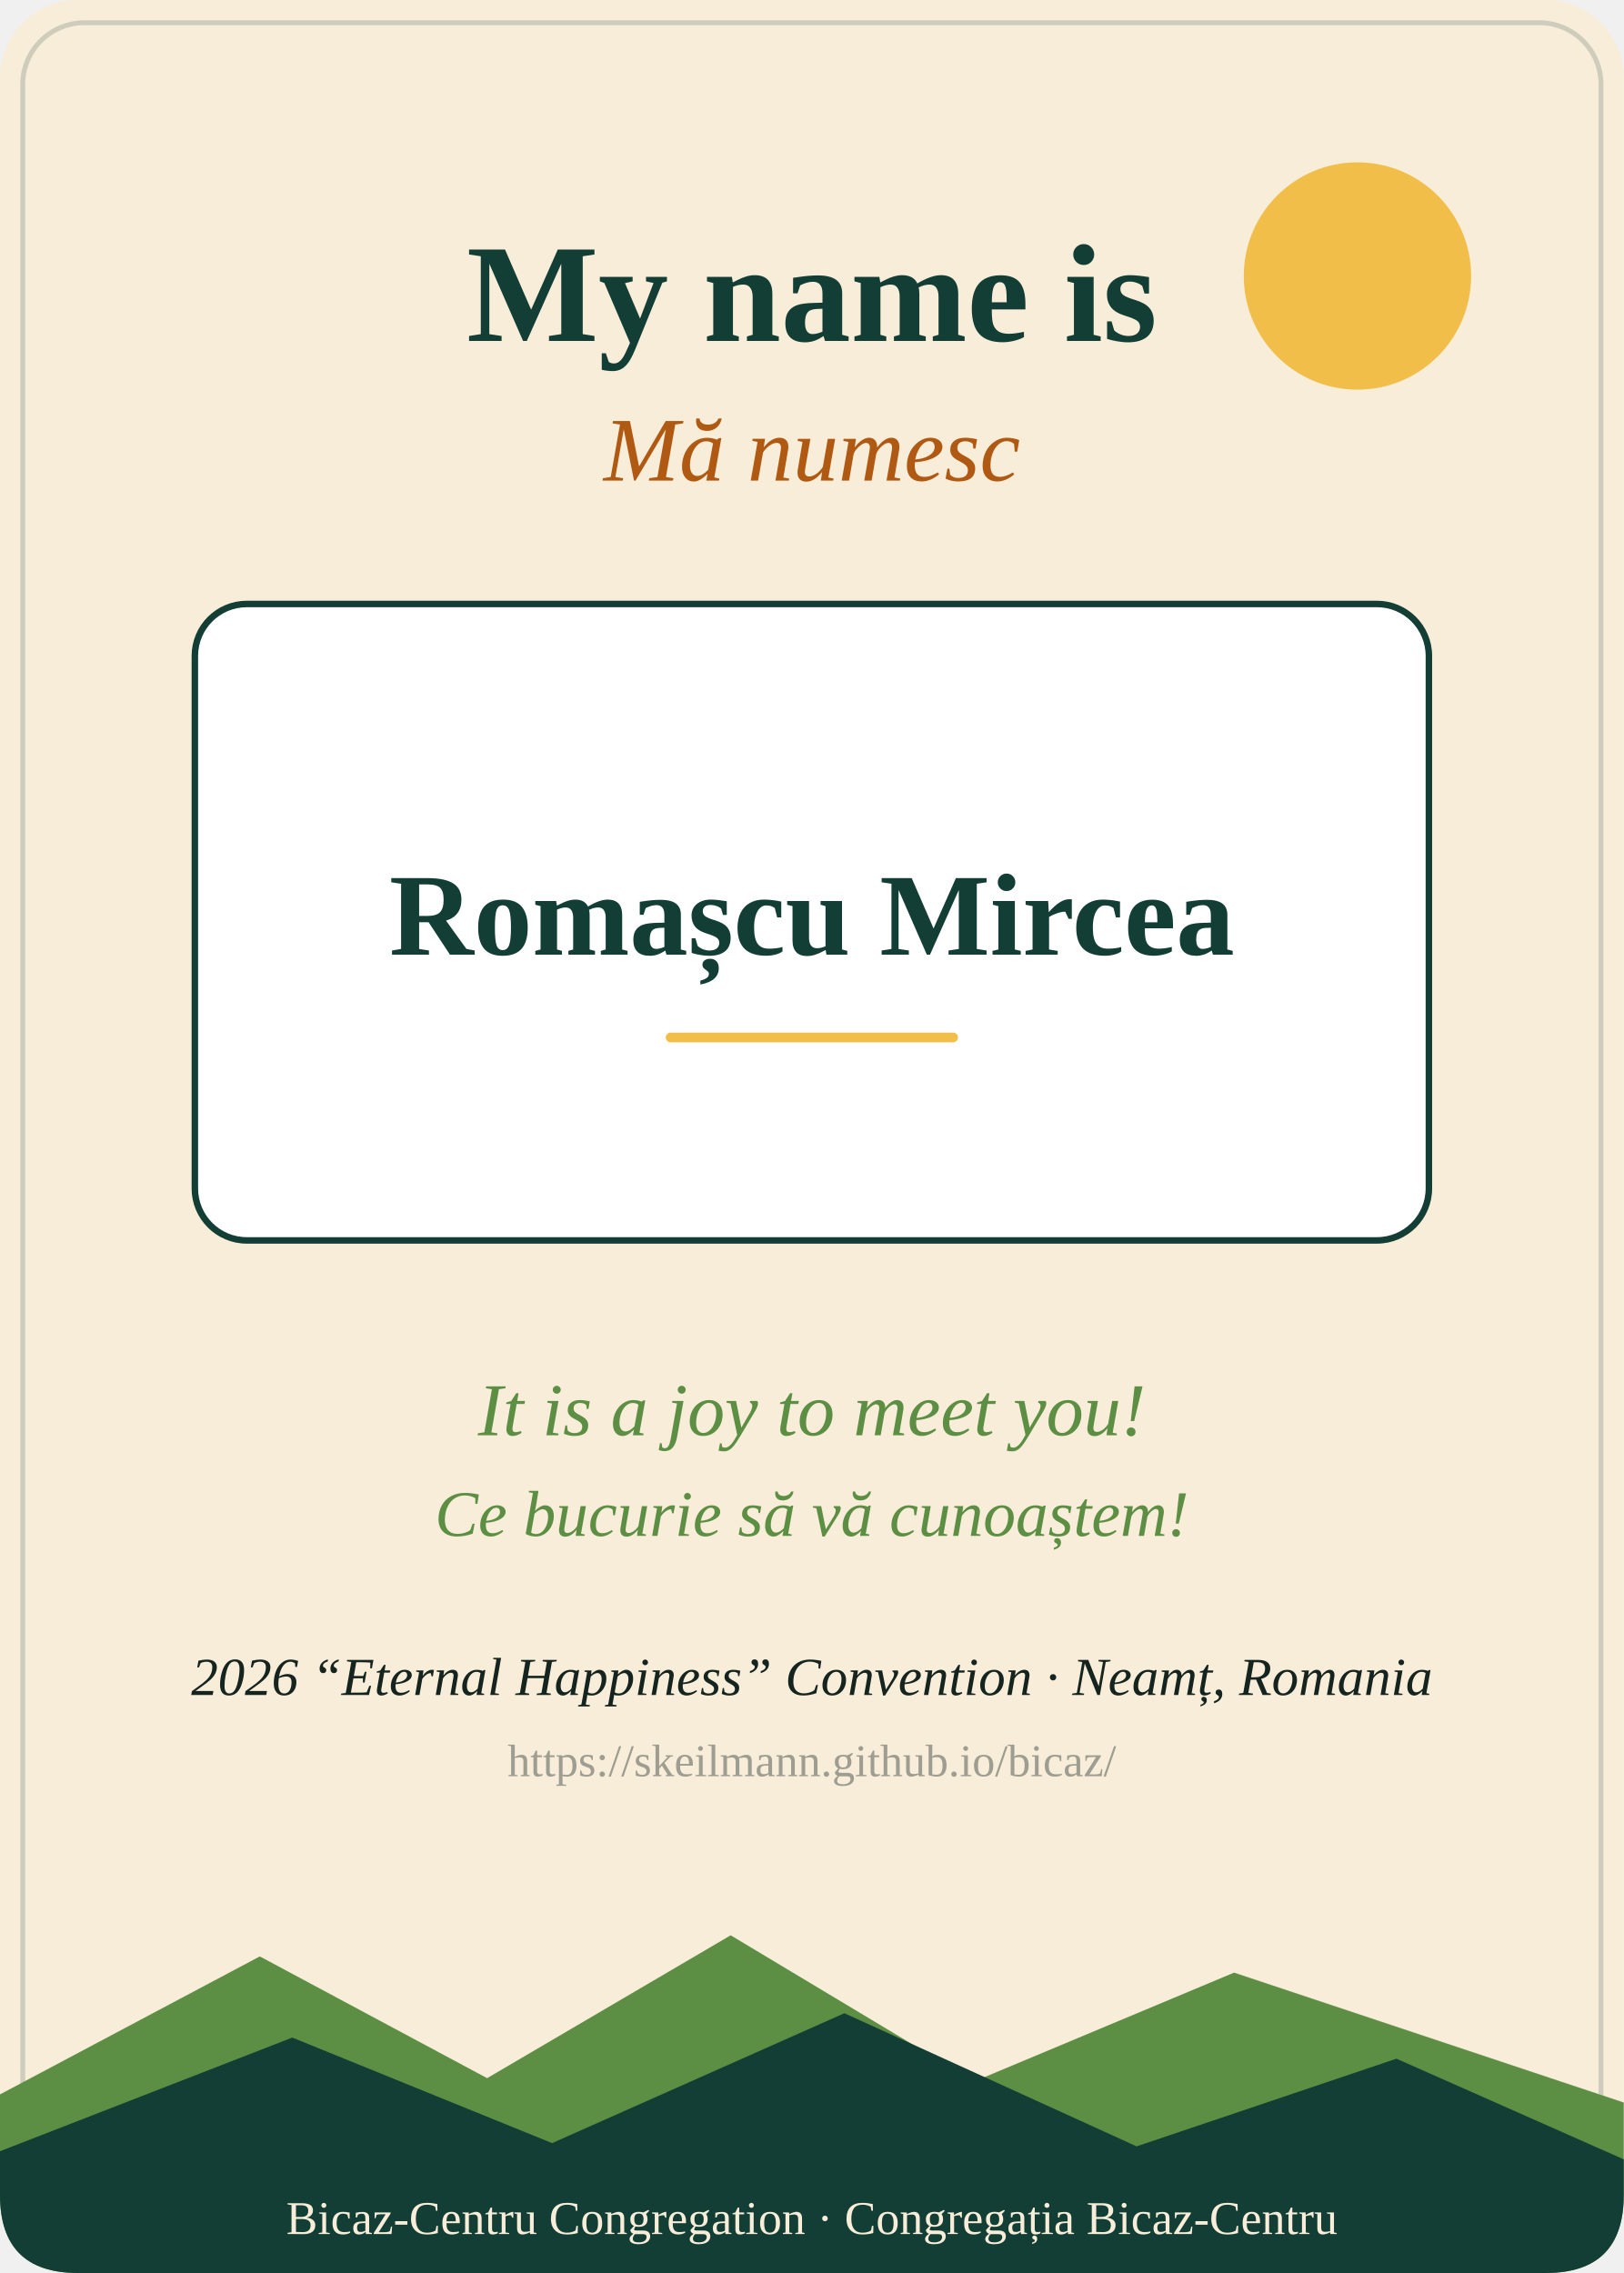
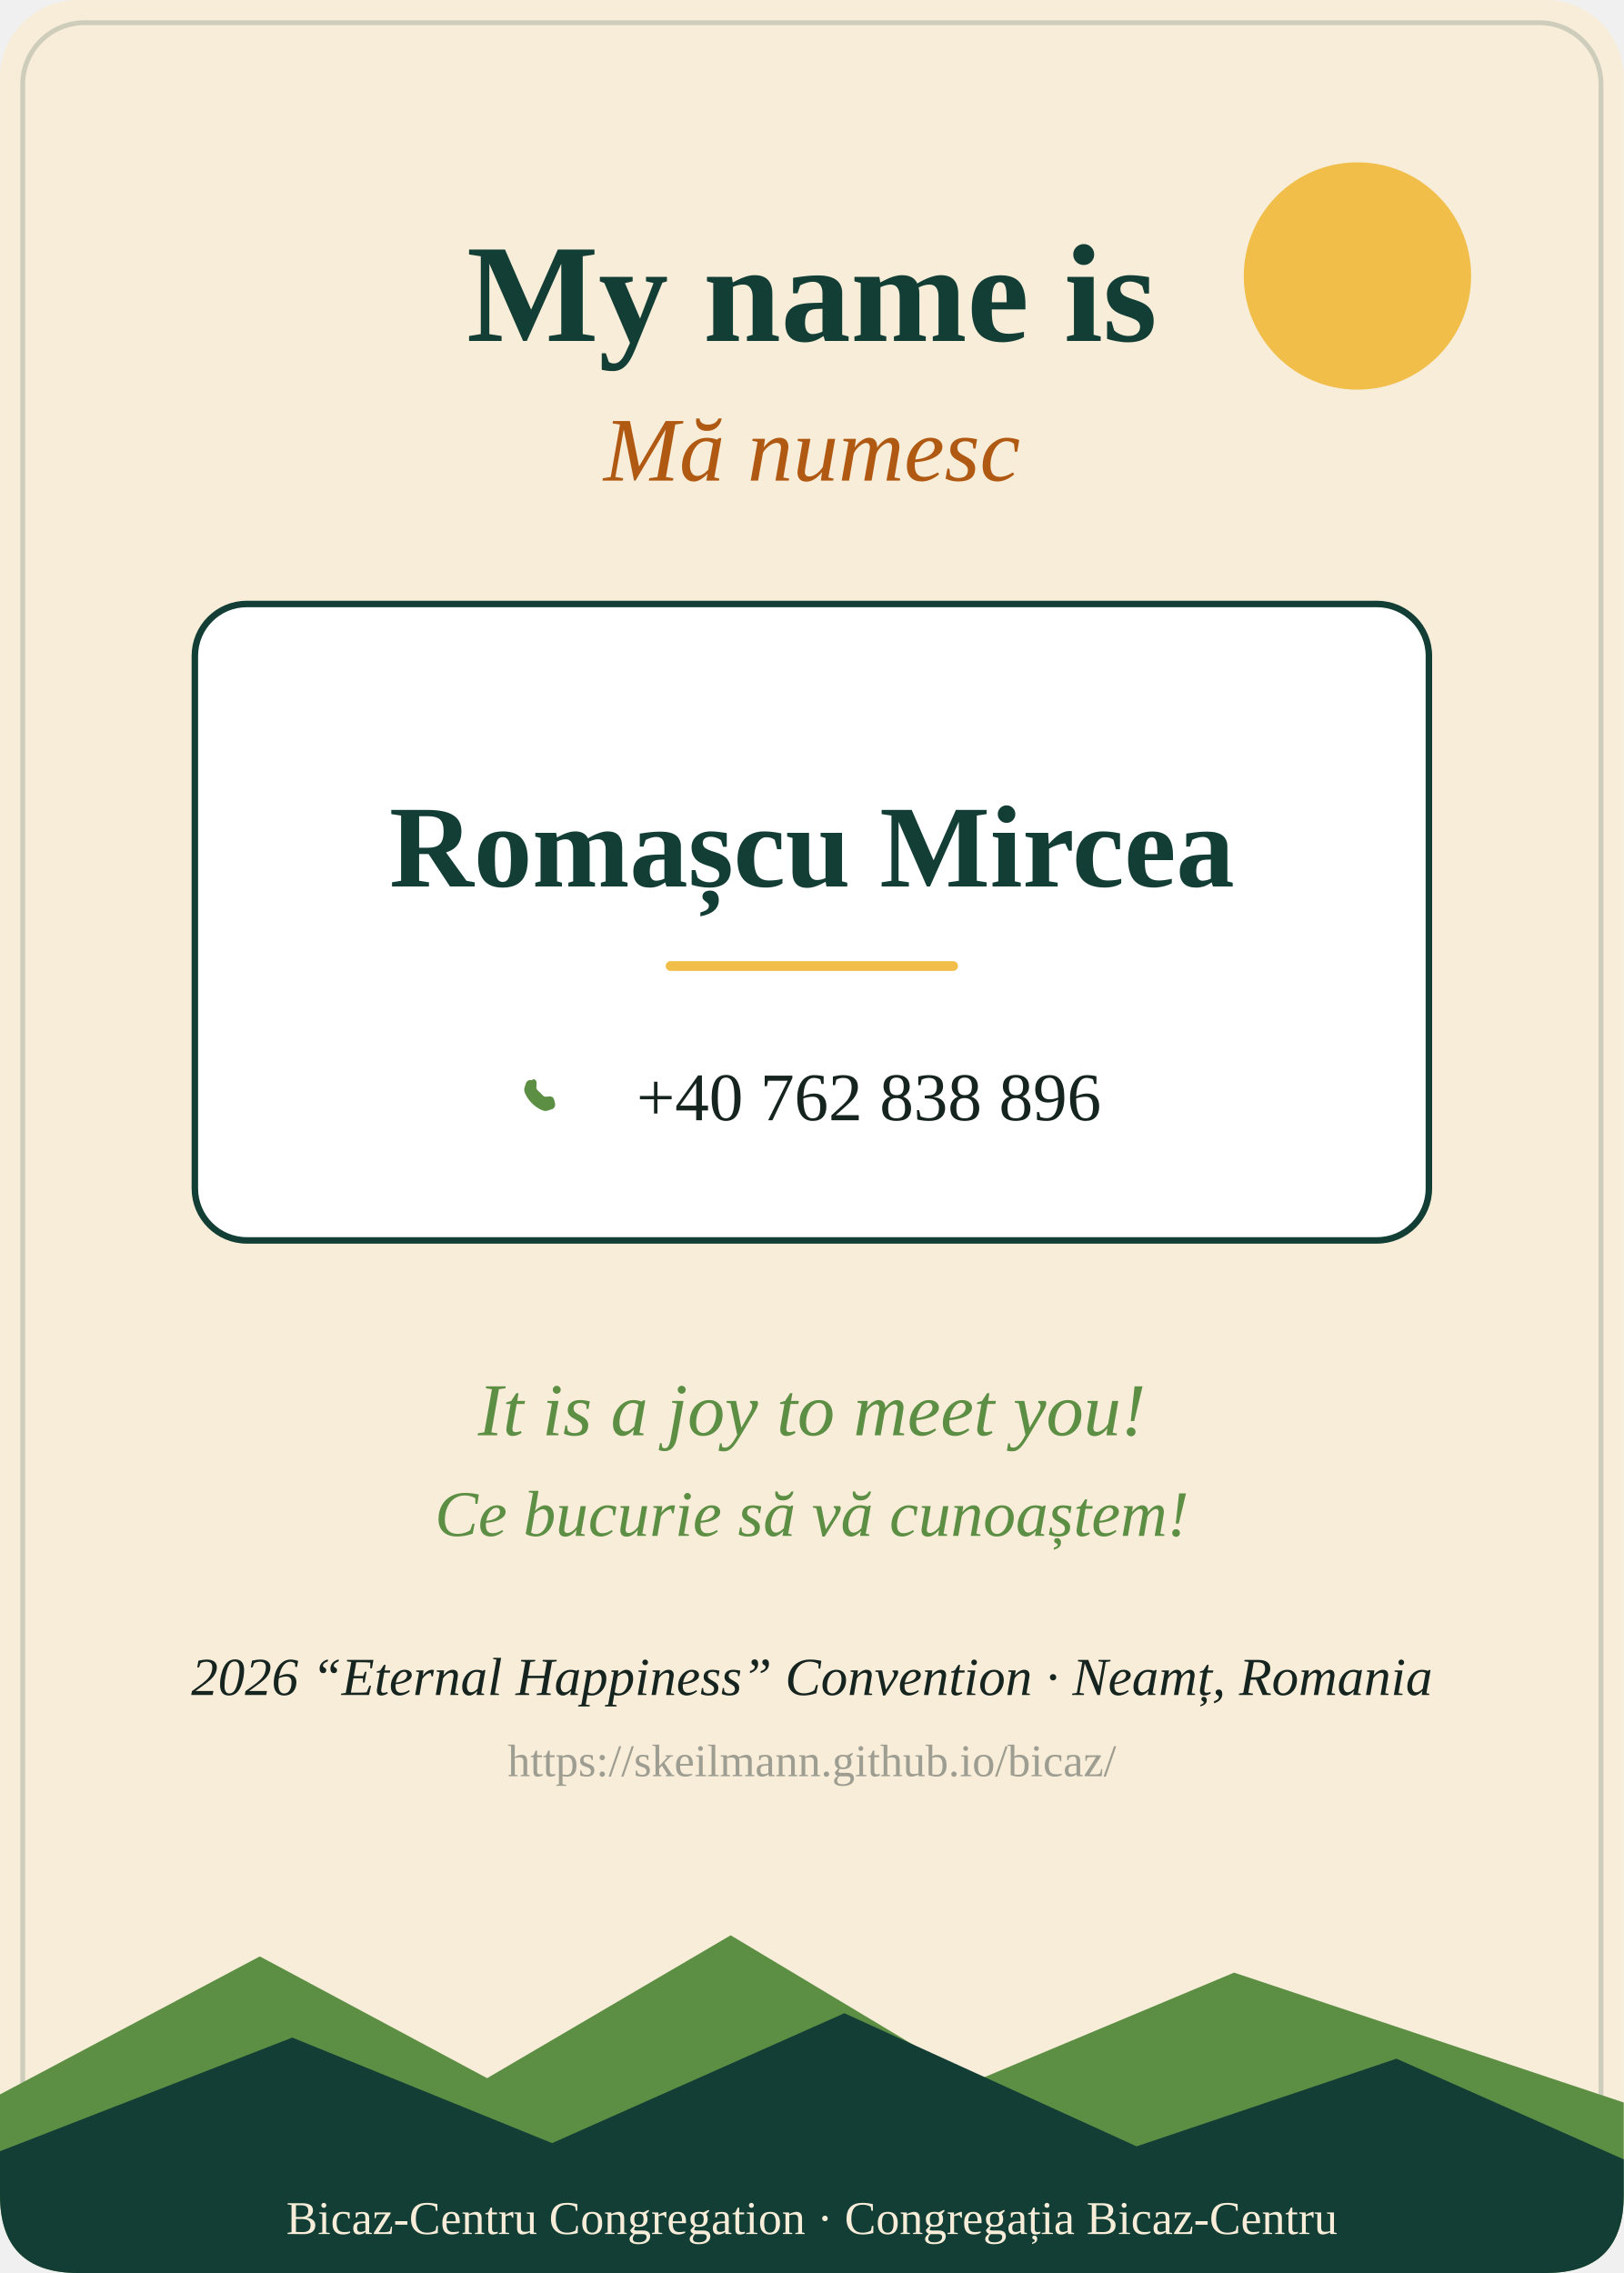
<svg xmlns="http://www.w3.org/2000/svg" width="1000" height="1400" viewBox="0 0 1000 1400" font-family="Georgia, 'Times New Roman', serif">
  <rect width="1000" height="1400" rx="48" fill="#f8edd9" />
  <rect x="14" y="14" width="972" height="1372" rx="38" fill="none" stroke="#133e35" stroke-opacity=".18" stroke-width="3" />
  <circle cx="836" cy="170" r="70" fill="#f0be49" />
  <text x="500" y="210" text-anchor="middle" font-size="86" font-weight="bold" fill="#133e35">My name is</text>
  <text x="500" y="296" text-anchor="middle" font-size="56" font-style="italic" fill="#b05912">Mă numesc</text>
  <rect x="120" y="372" width="760" height="392" rx="32" fill="#ffffff" stroke="#133e35" stroke-width="4" />
-   <text x="500" y="588" text-anchor="middle" font-size="72" font-weight="bold" fill="#133e35" textLength="640" lengthAdjust="spacingAndGlyphs">Romașcu Mircea</text>
-   <rect x="410" y="636" width="180" height="6" rx="3" fill="#f0be49" />
+   <text x="500" y="546" text-anchor="middle" font-size="72" font-weight="bold" fill="#133e35" textLength="640" lengthAdjust="spacingAndGlyphs">Romașcu Mircea</text>
+   <rect x="410" y="592" width="180" height="6" rx="3" fill="#f0be49" />
+   <g transform="translate(322,664)" fill="#5c8e44">
+     <path d="M5.6 1.3 C4 0.9 2.4 1.7 1.9 3.2 L1 6 c-0.4 1.3 0 2.7 0.6 3.9 2 4.2 5.4 7.6 9.6 9.6 1.2 0.6 2.6 1 3.9 0.6 l2.8-0.9 c1.5-0.5 2.3-2.1 1.9-3.7 l-0.6-2.3 c-0.3-1.2-1.4-2-2.6-1.9 l-2.6 0.2 c-0.6 0-1.1-0.2-1.5-0.6 l-3.6-3.6 c-0.4-0.4-0.6-0.9-0.6-1.5 l0.2-2.6 c0.1-1.2-0.7-2.3-1.9-2.6 Z" />
+   </g>
+   <text x="392" y="690" text-anchor="start" font-size="42" fill="#16241f" textLength="288" lengthAdjust="spacing">+40 762 838 896</text>
  <text x="500" y="884" text-anchor="middle" font-size="46" font-style="italic" fill="#5c8e44">It is a joy to meet you!</text>
  <text x="500" y="946" text-anchor="middle" font-size="40" font-style="italic" fill="#5c8e44">Ce bucurie să vă cunoaștem!</text>
  <text x="500" y="1044" text-anchor="middle" font-size="33" font-style="italic" fill="#16241f">2026 “Eternal Happiness” Convention · Neamț, Romania</text>
  <text x="500" y="1094" text-anchor="middle" font-size="28" fill="#9e9d91">https://skeilmann.github.io/bicaz/</text>
  <path d="M0 1290 L160 1205 L300 1280 L450 1192 L600 1282 L760 1215 L1000 1295 L1000 1352 Q1000 1400 952 1400 L48 1400 Q0 1400 0 1352 Z" fill="#5c8e44" />
  <path d="M0 1325 L180 1255 L340 1320 L520 1240 L700 1322 L860 1268 L1000 1330 L1000 1352 Q1000 1400 952 1400 L48 1400 Q0 1400 0 1352 Z" fill="#133e35" />
  <text x="500" y="1376" text-anchor="middle" font-size="29" fill="#f8edd9">Bicaz-Centru Congregation · Congregația Bicaz-Centru</text>
</svg>
